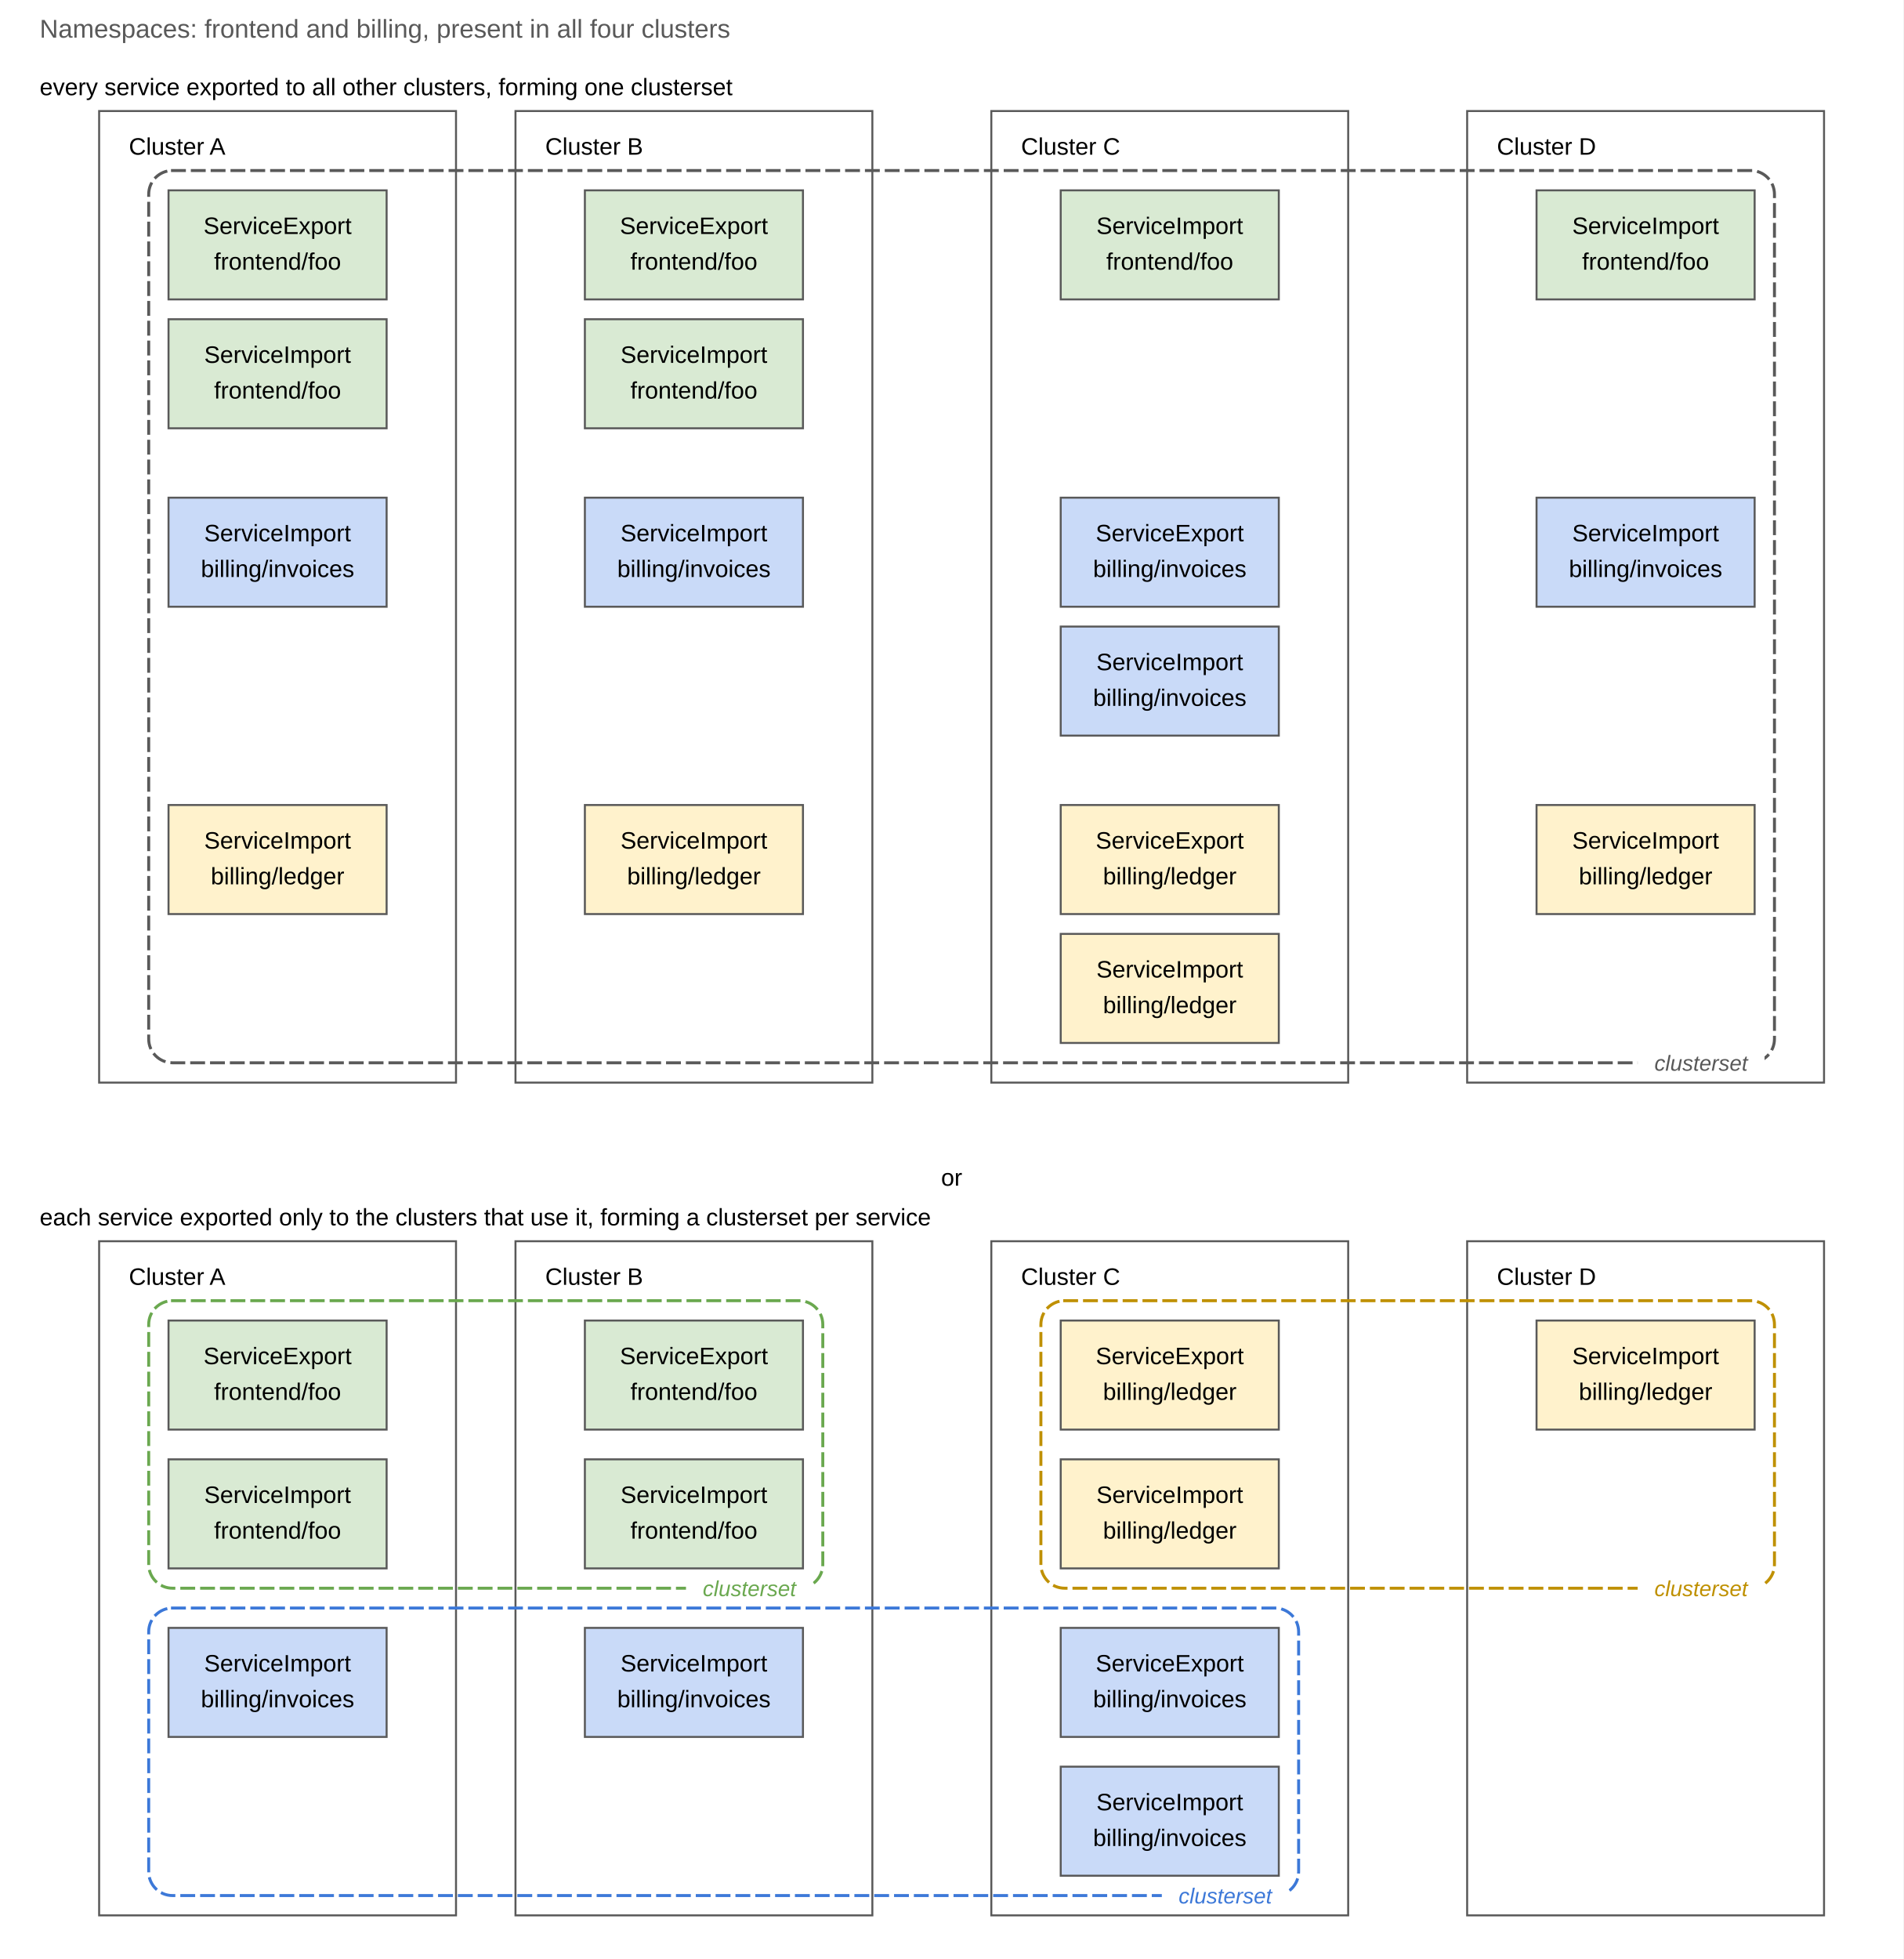
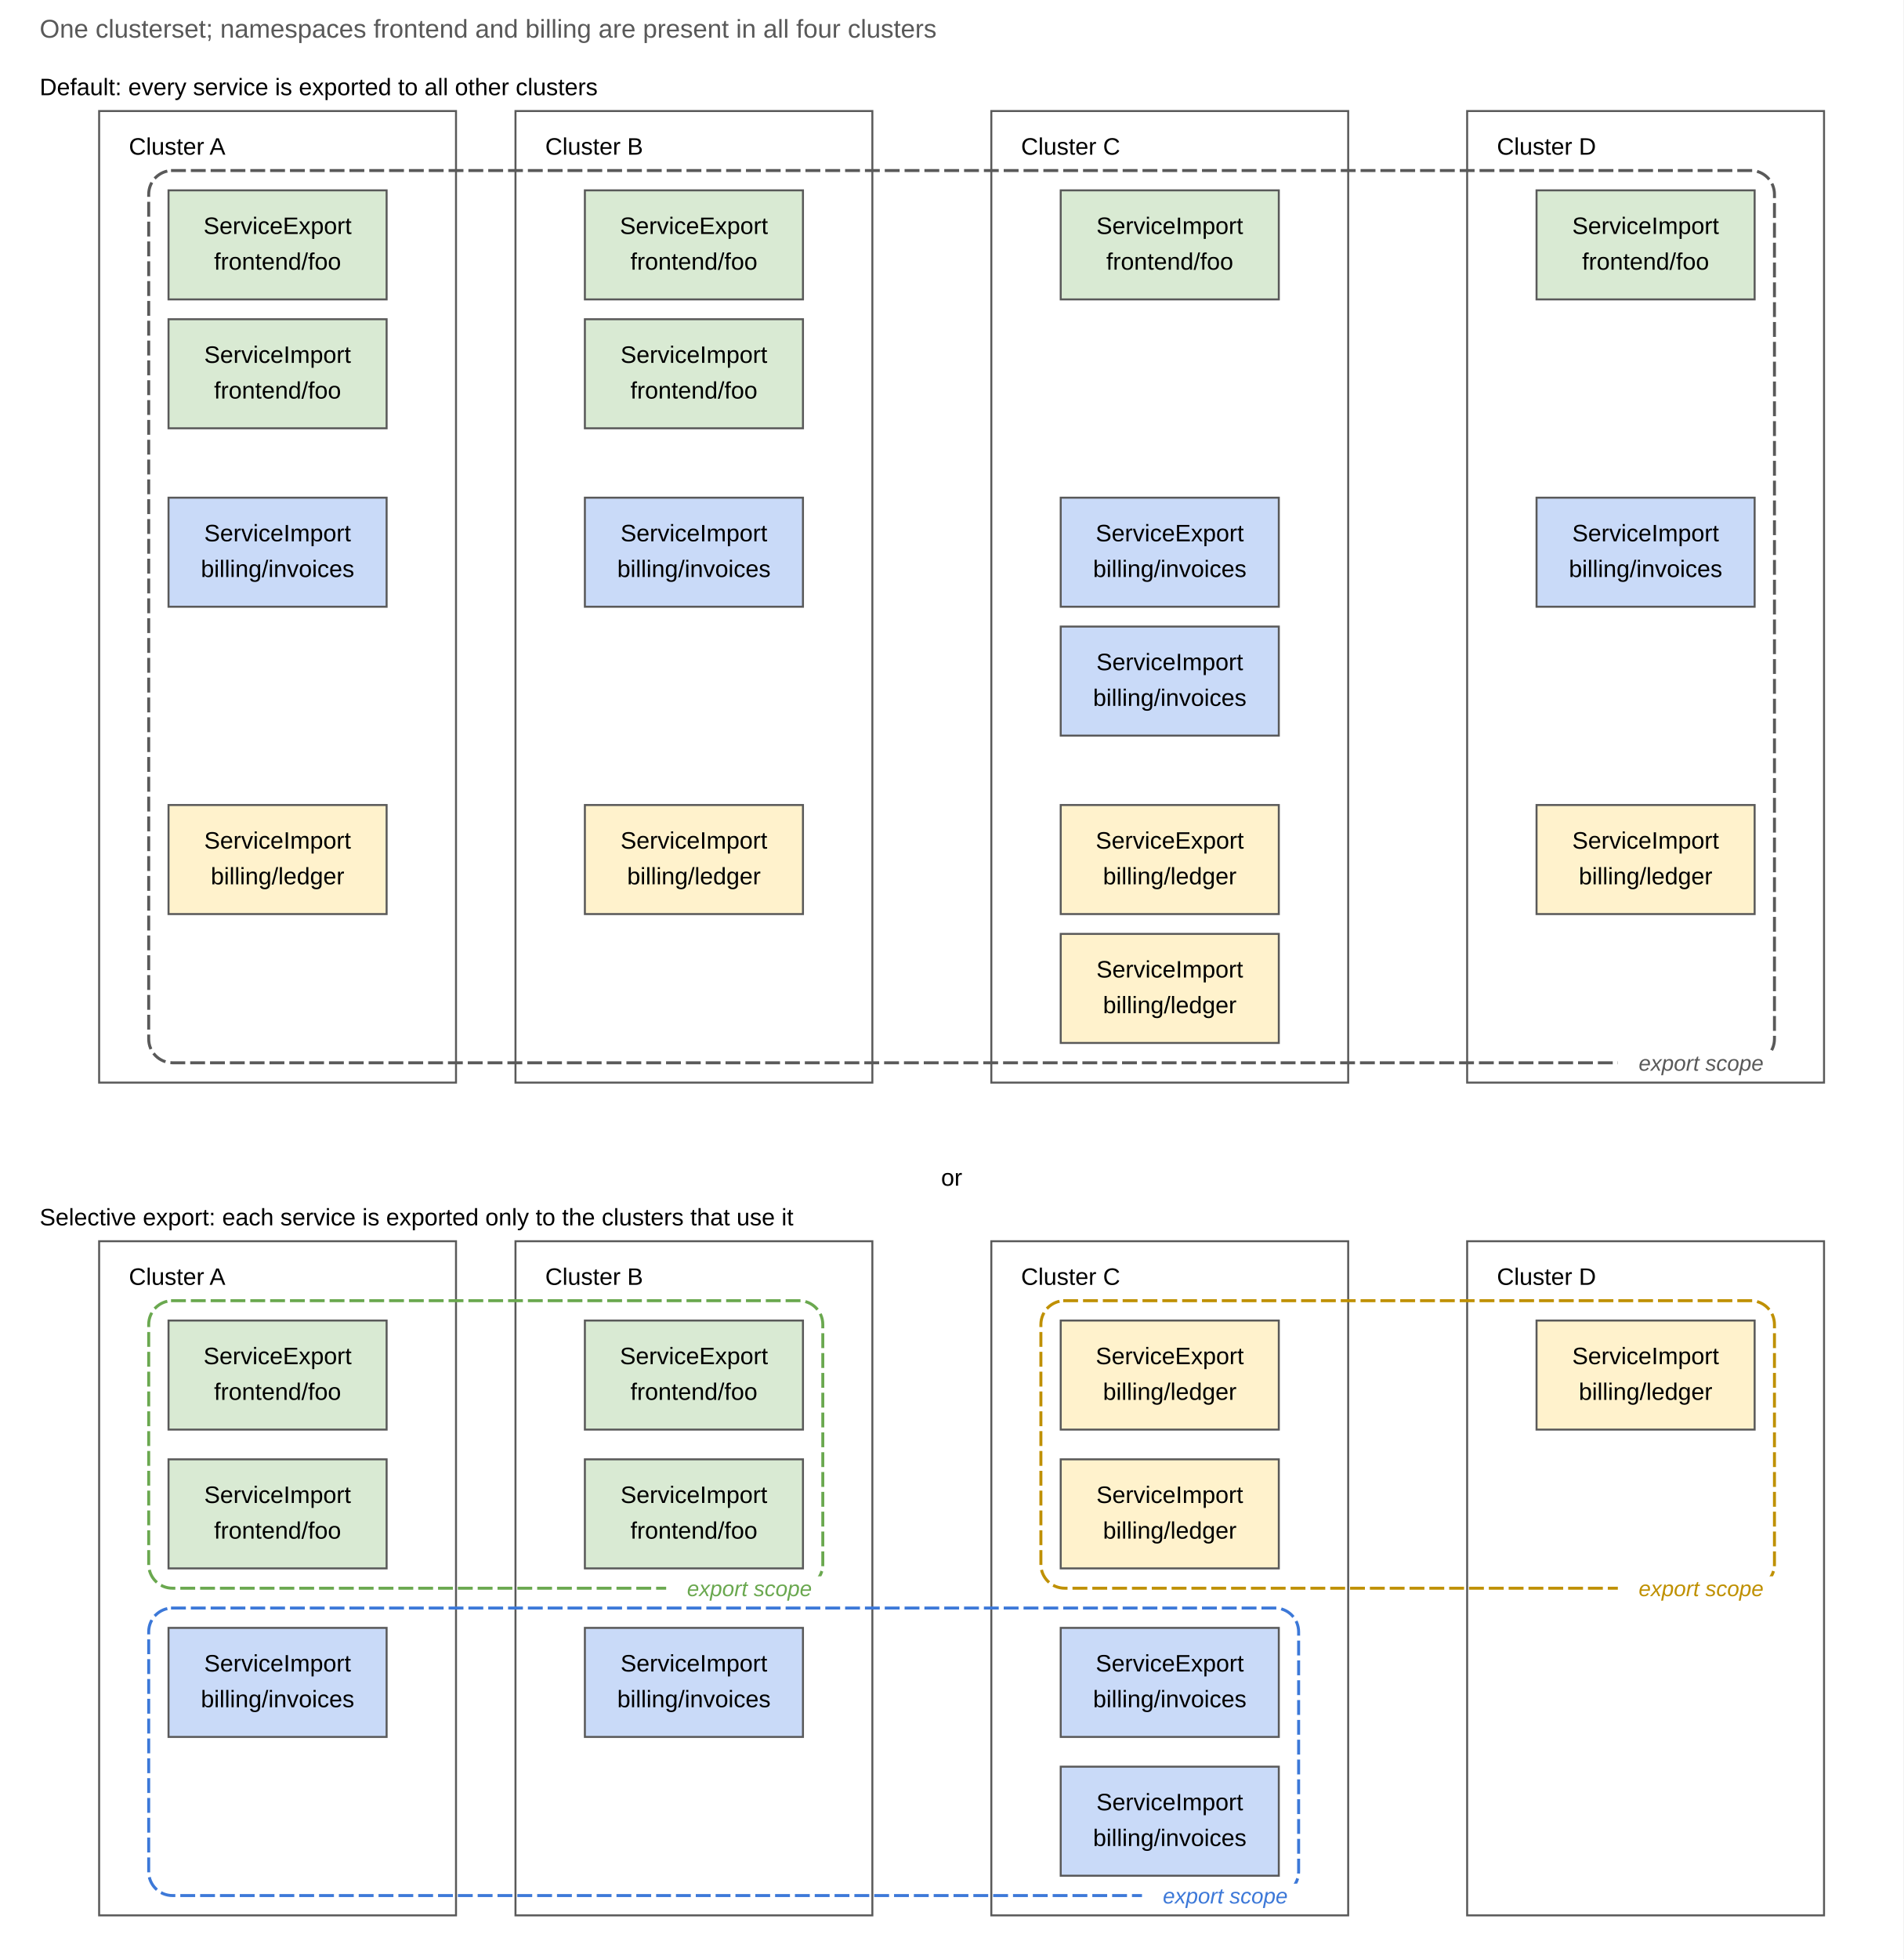
<svg xmlns="http://www.w3.org/2000/svg" version="1.1" viewBox="0 8 960 988" fill="none" stroke="none" stroke-linecap="square" stroke-miterlimit="10">
  <rect x="0" y="8" width="960" height="988" fill="#ffffff" />
-   <text x="20" y="27" font-family="Arial, sans-serif" font-size="13" fill="#595959">Namespaces: frontend and billing, present in all four clusters</text>
-   <text x="20" y="56" font-family="Arial, sans-serif" font-size="12" fill="#000000">every service exported to all other clusters, forming one clusterset</text>
+   <text x="20" y="27" font-family="Arial, sans-serif" font-size="13" fill="#595959">One clusterset; namespaces frontend and billing are present in all four clusters</text>
+   <text x="20" y="56" font-family="Arial, sans-serif" font-size="12" fill="#000000">Default: every service is exported to all other clusters</text>
  <rect x="50" y="64" width="180" height="490" fill="#ffffff" stroke="#595959" stroke-width="1" />
  <text x="65" y="86" font-family="Arial, sans-serif" font-size="12" fill="#000000">Cluster A</text>
  <rect x="85" y="104" width="110" height="55" fill="#d9ead3" stroke="#595959" stroke-width="1" />
  <text x="140" y="126" font-family="Arial, sans-serif" font-size="12" fill="#000000" text-anchor="middle">ServiceExport</text>
  <text x="140" y="144" font-family="Arial, sans-serif" font-size="12" fill="#000000" text-anchor="middle">frontend/foo</text>
  <rect x="85" y="169" width="110" height="55" fill="#d9ead3" stroke="#595959" stroke-width="1" />
  <text x="140" y="191" font-family="Arial, sans-serif" font-size="12" fill="#000000" text-anchor="middle">ServiceImport</text>
  <text x="140" y="209" font-family="Arial, sans-serif" font-size="12" fill="#000000" text-anchor="middle">frontend/foo</text>
  <rect x="85" y="259" width="110" height="55" fill="#c9daf8" stroke="#595959" stroke-width="1" />
  <text x="140" y="281" font-family="Arial, sans-serif" font-size="12" fill="#000000" text-anchor="middle">ServiceImport</text>
  <text x="140" y="299" font-family="Arial, sans-serif" font-size="12" fill="#000000" text-anchor="middle">billing/invoices</text>
  <rect x="85" y="414" width="110" height="55" fill="#fff2cc" stroke="#595959" stroke-width="1" />
  <text x="140" y="436" font-family="Arial, sans-serif" font-size="12" fill="#000000" text-anchor="middle">ServiceImport</text>
  <text x="140" y="454" font-family="Arial, sans-serif" font-size="12" fill="#000000" text-anchor="middle">billing/ledger</text>
  <rect x="260" y="64" width="180" height="490" fill="#ffffff" stroke="#595959" stroke-width="1" />
  <text x="275" y="86" font-family="Arial, sans-serif" font-size="12" fill="#000000">Cluster B</text>
  <rect x="295" y="104" width="110" height="55" fill="#d9ead3" stroke="#595959" stroke-width="1" />
  <text x="350" y="126" font-family="Arial, sans-serif" font-size="12" fill="#000000" text-anchor="middle">ServiceExport</text>
  <text x="350" y="144" font-family="Arial, sans-serif" font-size="12" fill="#000000" text-anchor="middle">frontend/foo</text>
  <rect x="295" y="169" width="110" height="55" fill="#d9ead3" stroke="#595959" stroke-width="1" />
  <text x="350" y="191" font-family="Arial, sans-serif" font-size="12" fill="#000000" text-anchor="middle">ServiceImport</text>
  <text x="350" y="209" font-family="Arial, sans-serif" font-size="12" fill="#000000" text-anchor="middle">frontend/foo</text>
  <rect x="295" y="259" width="110" height="55" fill="#c9daf8" stroke="#595959" stroke-width="1" />
  <text x="350" y="281" font-family="Arial, sans-serif" font-size="12" fill="#000000" text-anchor="middle">ServiceImport</text>
  <text x="350" y="299" font-family="Arial, sans-serif" font-size="12" fill="#000000" text-anchor="middle">billing/invoices</text>
  <rect x="295" y="414" width="110" height="55" fill="#fff2cc" stroke="#595959" stroke-width="1" />
  <text x="350" y="436" font-family="Arial, sans-serif" font-size="12" fill="#000000" text-anchor="middle">ServiceImport</text>
  <text x="350" y="454" font-family="Arial, sans-serif" font-size="12" fill="#000000" text-anchor="middle">billing/ledger</text>
  <rect x="500" y="64" width="180" height="490" fill="#ffffff" stroke="#595959" stroke-width="1" />
  <text x="515" y="86" font-family="Arial, sans-serif" font-size="12" fill="#000000">Cluster C</text>
  <rect x="535" y="104" width="110" height="55" fill="#d9ead3" stroke="#595959" stroke-width="1" />
  <text x="590" y="126" font-family="Arial, sans-serif" font-size="12" fill="#000000" text-anchor="middle">ServiceImport</text>
  <text x="590" y="144" font-family="Arial, sans-serif" font-size="12" fill="#000000" text-anchor="middle">frontend/foo</text>
  <rect x="535" y="259" width="110" height="55" fill="#c9daf8" stroke="#595959" stroke-width="1" />
  <text x="590" y="281" font-family="Arial, sans-serif" font-size="12" fill="#000000" text-anchor="middle">ServiceExport</text>
  <text x="590" y="299" font-family="Arial, sans-serif" font-size="12" fill="#000000" text-anchor="middle">billing/invoices</text>
  <rect x="535" y="324" width="110" height="55" fill="#c9daf8" stroke="#595959" stroke-width="1" />
  <text x="590" y="346" font-family="Arial, sans-serif" font-size="12" fill="#000000" text-anchor="middle">ServiceImport</text>
  <text x="590" y="364" font-family="Arial, sans-serif" font-size="12" fill="#000000" text-anchor="middle">billing/invoices</text>
  <rect x="535" y="414" width="110" height="55" fill="#fff2cc" stroke="#595959" stroke-width="1" />
  <text x="590" y="436" font-family="Arial, sans-serif" font-size="12" fill="#000000" text-anchor="middle">ServiceExport</text>
  <text x="590" y="454" font-family="Arial, sans-serif" font-size="12" fill="#000000" text-anchor="middle">billing/ledger</text>
  <rect x="535" y="479" width="110" height="55" fill="#fff2cc" stroke="#595959" stroke-width="1" />
  <text x="590" y="501" font-family="Arial, sans-serif" font-size="12" fill="#000000" text-anchor="middle">ServiceImport</text>
  <text x="590" y="519" font-family="Arial, sans-serif" font-size="12" fill="#000000" text-anchor="middle">billing/ledger</text>
  <rect x="740" y="64" width="180" height="490" fill="#ffffff" stroke="#595959" stroke-width="1" />
  <text x="755" y="86" font-family="Arial, sans-serif" font-size="12" fill="#000000">Cluster D</text>
  <rect x="775" y="104" width="110" height="55" fill="#d9ead3" stroke="#595959" stroke-width="1" />
  <text x="830" y="126" font-family="Arial, sans-serif" font-size="12" fill="#000000" text-anchor="middle">ServiceImport</text>
  <text x="830" y="144" font-family="Arial, sans-serif" font-size="12" fill="#000000" text-anchor="middle">frontend/foo</text>
  <rect x="775" y="259" width="110" height="55" fill="#c9daf8" stroke="#595959" stroke-width="1" />
  <text x="830" y="281" font-family="Arial, sans-serif" font-size="12" fill="#000000" text-anchor="middle">ServiceImport</text>
  <text x="830" y="299" font-family="Arial, sans-serif" font-size="12" fill="#000000" text-anchor="middle">billing/invoices</text>
  <rect x="775" y="414" width="110" height="55" fill="#fff2cc" stroke="#595959" stroke-width="1" />
  <text x="830" y="436" font-family="Arial, sans-serif" font-size="12" fill="#000000" text-anchor="middle">ServiceImport</text>
  <text x="830" y="454" font-family="Arial, sans-serif" font-size="12" fill="#000000" text-anchor="middle">billing/ledger</text>
  <rect x="75" y="94" width="820" height="450" rx="12" fill="none" stroke="#595959" stroke-width="1.5" stroke-dasharray="6,4" />
-   <rect x="826" y="538" width="64" height="13" fill="#ffffff" />
-   <text x="858" y="548" font-family="Arial, sans-serif" font-size="11" font-style="italic" fill="#595959" text-anchor="middle">clusterset</text>
+   <rect x="816" y="538" width="84" height="13" fill="#ffffff" />
+   <text x="858" y="548" font-family="Arial, sans-serif" font-size="11" font-style="italic" fill="#595959" text-anchor="middle">export scope</text>
  <text x="480" y="606" font-family="Arial, sans-serif" font-size="12" fill="#000000" text-anchor="middle">or</text>
-   <text x="20" y="626" font-family="Arial, sans-serif" font-size="12" fill="#000000">each service exported only to the clusters that use it, forming a clusterset per service</text>
+   <text x="20" y="626" font-family="Arial, sans-serif" font-size="12" fill="#000000">Selective export: each service is exported only to the clusters that use it</text>
  <rect x="50" y="634" width="180" height="340" fill="#ffffff" stroke="#595959" stroke-width="1" />
  <text x="65" y="656" font-family="Arial, sans-serif" font-size="12" fill="#000000">Cluster A</text>
  <rect x="85" y="674" width="110" height="55" fill="#d9ead3" stroke="#595959" stroke-width="1" />
  <text x="140" y="696" font-family="Arial, sans-serif" font-size="12" fill="#000000" text-anchor="middle">ServiceExport</text>
  <text x="140" y="714" font-family="Arial, sans-serif" font-size="12" fill="#000000" text-anchor="middle">frontend/foo</text>
  <rect x="85" y="744" width="110" height="55" fill="#d9ead3" stroke="#595959" stroke-width="1" />
  <text x="140" y="766" font-family="Arial, sans-serif" font-size="12" fill="#000000" text-anchor="middle">ServiceImport</text>
  <text x="140" y="784" font-family="Arial, sans-serif" font-size="12" fill="#000000" text-anchor="middle">frontend/foo</text>
  <rect x="85" y="829" width="110" height="55" fill="#c9daf8" stroke="#595959" stroke-width="1" />
  <text x="140" y="851" font-family="Arial, sans-serif" font-size="12" fill="#000000" text-anchor="middle">ServiceImport</text>
  <text x="140" y="869" font-family="Arial, sans-serif" font-size="12" fill="#000000" text-anchor="middle">billing/invoices</text>
  <rect x="260" y="634" width="180" height="340" fill="#ffffff" stroke="#595959" stroke-width="1" />
  <text x="275" y="656" font-family="Arial, sans-serif" font-size="12" fill="#000000">Cluster B</text>
  <rect x="295" y="674" width="110" height="55" fill="#d9ead3" stroke="#595959" stroke-width="1" />
  <text x="350" y="696" font-family="Arial, sans-serif" font-size="12" fill="#000000" text-anchor="middle">ServiceExport</text>
  <text x="350" y="714" font-family="Arial, sans-serif" font-size="12" fill="#000000" text-anchor="middle">frontend/foo</text>
  <rect x="295" y="744" width="110" height="55" fill="#d9ead3" stroke="#595959" stroke-width="1" />
  <text x="350" y="766" font-family="Arial, sans-serif" font-size="12" fill="#000000" text-anchor="middle">ServiceImport</text>
  <text x="350" y="784" font-family="Arial, sans-serif" font-size="12" fill="#000000" text-anchor="middle">frontend/foo</text>
  <rect x="295" y="829" width="110" height="55" fill="#c9daf8" stroke="#595959" stroke-width="1" />
  <text x="350" y="851" font-family="Arial, sans-serif" font-size="12" fill="#000000" text-anchor="middle">ServiceImport</text>
  <text x="350" y="869" font-family="Arial, sans-serif" font-size="12" fill="#000000" text-anchor="middle">billing/invoices</text>
  <rect x="500" y="634" width="180" height="340" fill="#ffffff" stroke="#595959" stroke-width="1" />
  <text x="515" y="656" font-family="Arial, sans-serif" font-size="12" fill="#000000">Cluster C</text>
  <rect x="535" y="674" width="110" height="55" fill="#fff2cc" stroke="#595959" stroke-width="1" />
  <text x="590" y="696" font-family="Arial, sans-serif" font-size="12" fill="#000000" text-anchor="middle">ServiceExport</text>
  <text x="590" y="714" font-family="Arial, sans-serif" font-size="12" fill="#000000" text-anchor="middle">billing/ledger</text>
  <rect x="535" y="744" width="110" height="55" fill="#fff2cc" stroke="#595959" stroke-width="1" />
  <text x="590" y="766" font-family="Arial, sans-serif" font-size="12" fill="#000000" text-anchor="middle">ServiceImport</text>
  <text x="590" y="784" font-family="Arial, sans-serif" font-size="12" fill="#000000" text-anchor="middle">billing/ledger</text>
  <rect x="535" y="829" width="110" height="55" fill="#c9daf8" stroke="#595959" stroke-width="1" />
  <text x="590" y="851" font-family="Arial, sans-serif" font-size="12" fill="#000000" text-anchor="middle">ServiceExport</text>
  <text x="590" y="869" font-family="Arial, sans-serif" font-size="12" fill="#000000" text-anchor="middle">billing/invoices</text>
  <rect x="535" y="899" width="110" height="55" fill="#c9daf8" stroke="#595959" stroke-width="1" />
  <text x="590" y="921" font-family="Arial, sans-serif" font-size="12" fill="#000000" text-anchor="middle">ServiceImport</text>
  <text x="590" y="939" font-family="Arial, sans-serif" font-size="12" fill="#000000" text-anchor="middle">billing/invoices</text>
  <rect x="740" y="634" width="180" height="340" fill="#ffffff" stroke="#595959" stroke-width="1" />
  <text x="755" y="656" font-family="Arial, sans-serif" font-size="12" fill="#000000">Cluster D</text>
  <rect x="775" y="674" width="110" height="55" fill="#fff2cc" stroke="#595959" stroke-width="1" />
  <text x="830" y="696" font-family="Arial, sans-serif" font-size="12" fill="#000000" text-anchor="middle">ServiceImport</text>
  <text x="830" y="714" font-family="Arial, sans-serif" font-size="12" fill="#000000" text-anchor="middle">billing/ledger</text>
  <rect x="75" y="664" width="340" height="145" rx="12" fill="none" stroke="#6aa84f" stroke-width="1.5" stroke-dasharray="6,4" />
  <rect x="525" y="664" width="370" height="145" rx="12" fill="none" stroke="#bf9000" stroke-width="1.5" stroke-dasharray="6,4" />
  <rect x="75" y="819" width="580" height="145" rx="12" fill="none" stroke="#3c78d8" stroke-width="1.5" stroke-dasharray="6,4" />
-   <rect x="346" y="803" width="64" height="13" fill="#ffffff" />
-   <text x="378" y="813" font-family="Arial, sans-serif" font-size="11" font-style="italic" fill="#6aa84f" text-anchor="middle">clusterset</text>
-   <rect x="826" y="803" width="64" height="13" fill="#ffffff" />
-   <text x="858" y="813" font-family="Arial, sans-serif" font-size="11" font-style="italic" fill="#bf9000" text-anchor="middle">clusterset</text>
-   <rect x="586" y="958" width="64" height="13" fill="#ffffff" />
-   <text x="618" y="968" font-family="Arial, sans-serif" font-size="11" font-style="italic" fill="#3c78d8" text-anchor="middle">clusterset</text>
+   <rect x="336" y="803" width="84" height="13" fill="#ffffff" />
+   <text x="378" y="813" font-family="Arial, sans-serif" font-size="11" font-style="italic" fill="#6aa84f" text-anchor="middle">export scope</text>
+   <rect x="816" y="803" width="84" height="13" fill="#ffffff" />
+   <text x="858" y="813" font-family="Arial, sans-serif" font-size="11" font-style="italic" fill="#bf9000" text-anchor="middle">export scope</text>
+   <rect x="576" y="958" width="84" height="13" fill="#ffffff" />
+   <text x="618" y="968" font-family="Arial, sans-serif" font-size="11" font-style="italic" fill="#3c78d8" text-anchor="middle">export scope</text>
</svg>
